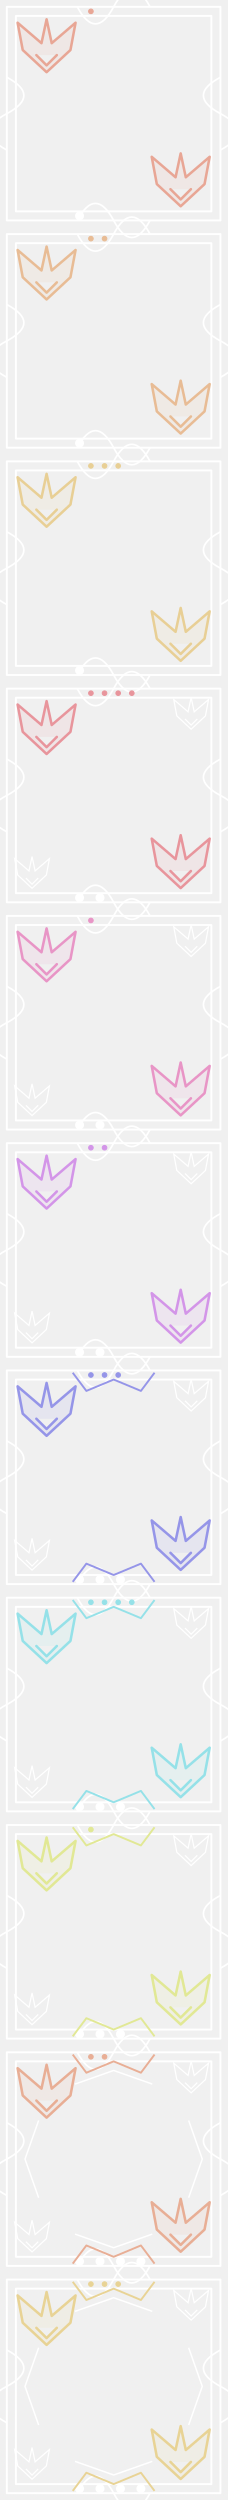
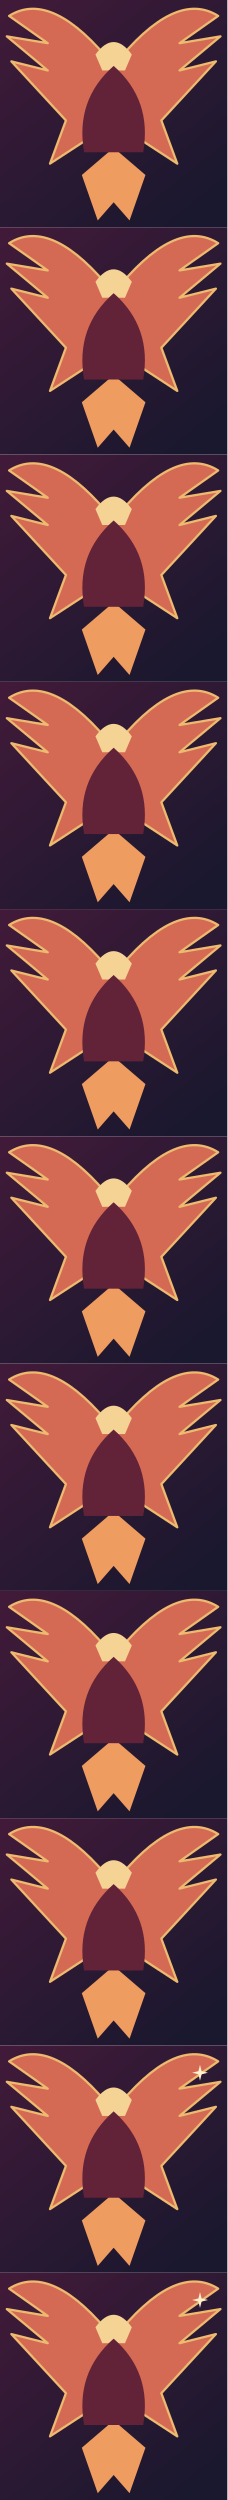
<svg xmlns="http://www.w3.org/2000/svg" viewBox="0 0 100 1100">
-   <g fill="none" stroke="white" stroke-width=".85">
-     <g transform="translate(0 0)">
-       <path d="M3 3h94v94H3zM7 7h86v86H7z" fill="none" stroke="white" stroke-width="0.85" stroke-linejoin="round" />
-       <path d="M3 34q15 8 0 16t0 16M97 34q-15 8 0 16t0 16M34 3q8 15 16 0t16 0M34 97q8-15 16 0t16 0" fill="none" stroke="white" stroke-width="0.75" stroke-linejoin="round" />
-       <circle cx="35" cy="95" r="1.5" fill="white" stroke="white" stroke-width="1" />
-       <g transform="translate(7 7) scale(.75)">
-         <path d="M18 33 4 20 1 4l14 12L18 2l3 14L35 4l-3 16zM12 23l6 6 6-6" fill="#e8a695" fill-opacity=".12" stroke="#e8a695" stroke-width="1.5" stroke-linecap="round" stroke-linejoin="round" />
-       </g>
-       <g transform="translate(66 66) scale(.75)">
-         <path d="M18 33 4 20 1 4l14 12L18 2l3 14L35 4l-3 16zM12 23l6 6 6-6" fill="#e8a695" fill-opacity=".12" stroke="#e8a695" stroke-width="1.5" stroke-linecap="round" stroke-linejoin="round" />
-       </g>
-       <circle cx="40" cy="5" r="1" fill="#e8a695" stroke="#e8a695" stroke-width="0.5" />
-     </g>
-     <g transform="translate(0 100)">
-       <path d="M3 3h94v94H3zM7 7h86v86H7z" fill="none" stroke="white" stroke-width="0.85" stroke-linejoin="round" />
-       <path d="M3 34q15 8 0 16t0 16M97 34q-15 8 0 16t0 16M34 3q8 15 16 0t16 0M34 97q8-15 16 0t16 0" fill="none" stroke="white" stroke-width="0.75" stroke-linejoin="round" />
-       <circle cx="35" cy="95" r="1.5" fill="white" stroke="white" stroke-width="1" />
-       <g transform="translate(7 7) scale(.75)">
-         <path d="M18 33 4 20 1 4l14 12L18 2l3 14L35 4l-3 16zM12 23l6 6 6-6" fill="#e8bc95" fill-opacity=".12" stroke="#e8bc95" stroke-width="1.5" stroke-linecap="round" stroke-linejoin="round" />
-       </g>
-       <g transform="translate(66 66) scale(.75)">
-         <path d="M18 33 4 20 1 4l14 12L18 2l3 14L35 4l-3 16zM12 23l6 6 6-6" fill="#e8bc95" fill-opacity=".12" stroke="#e8bc95" stroke-width="1.5" stroke-linecap="round" stroke-linejoin="round" />
-       </g>
-       <circle cx="40" cy="5" r="1" fill="#e8bc95" stroke="#e8bc95" stroke-width="0.5" />
-       <circle cx="46" cy="5" r="1" fill="#e8bc95" stroke="#e8bc95" stroke-width="0.5" />
-     </g>
-     <g transform="translate(0 200)">
-       <path d="M3 3h94v94H3zM7 7h86v86H7z" fill="none" stroke="white" stroke-width="0.85" stroke-linejoin="round" />
-       <path d="M3 34q15 8 0 16t0 16M97 34q-15 8 0 16t0 16M34 3q8 15 16 0t16 0M34 97q8-15 16 0t16 0" fill="none" stroke="white" stroke-width="0.75" stroke-linejoin="round" />
-       <circle cx="35" cy="95" r="1.5" fill="white" stroke="white" stroke-width="1" />
-       <g transform="translate(7 7) scale(.75)">
-         <path d="M18 33 4 20 1 4l14 12L18 2l3 14L35 4l-3 16zM12 23l6 6 6-6" fill="#e8cf95" fill-opacity=".12" stroke="#e8cf95" stroke-width="1.5" stroke-linecap="round" stroke-linejoin="round" />
-       </g>
-       <g transform="translate(66 66) scale(.75)">
-         <path d="M18 33 4 20 1 4l14 12L18 2l3 14L35 4l-3 16zM12 23l6 6 6-6" fill="#e8cf95" fill-opacity=".12" stroke="#e8cf95" stroke-width="1.5" stroke-linecap="round" stroke-linejoin="round" />
-       </g>
-       <circle cx="40" cy="5" r="1" fill="#e8cf95" stroke="#e8cf95" stroke-width="0.5" />
-       <circle cx="46" cy="5" r="1" fill="#e8cf95" stroke="#e8cf95" stroke-width="0.5" />
-       <circle cx="52" cy="5" r="1" fill="#e8cf95" stroke="#e8cf95" stroke-width="0.5" />
-     </g>
-     <g transform="translate(0 300)">
-       <path d="M3 3h94v94H3zM7 7h86v86H7z" fill="none" stroke="white" stroke-width="0.85" stroke-linejoin="round" />
-       <path d="M3 34q15 8 0 16t0 16M97 34q-15 8 0 16t0 16M34 3q8 15 16 0t16 0M34 97q8-15 16 0t16 0" fill="none" stroke="white" stroke-width="0.75" stroke-linejoin="round" />
-       <circle cx="35" cy="95" r="1.5" fill="white" stroke="white" stroke-width="1" />
-       <circle cx="44" cy="95" r="1.5" fill="white" stroke="white" stroke-width="1" />
-       <g transform="translate(7 7) scale(.75)">
-         <path d="M18 33 4 20 1 4l14 12L18 2l3 14L35 4l-3 16zM12 23l6 6 6-6" fill="#e8959c" fill-opacity=".12" stroke="#e8959c" stroke-width="1.5" stroke-linecap="round" stroke-linejoin="round" />
-       </g>
-       <g transform="translate(66 66) scale(.75)">
-         <path d="M18 33 4 20 1 4l14 12L18 2l3 14L35 4l-3 16zM12 23l6 6 6-6" fill="#e8959c" fill-opacity=".12" stroke="#e8959c" stroke-width="1.5" stroke-linecap="round" stroke-linejoin="round" />
-       </g>
-       <g transform="translate(76 6) scale(.45)">
-         <path d="M18 33 4 20 1 4l14 12L18 2l3 14L35 4l-3 16zM12 23l6 6 6-6" fill="none" stroke="white" stroke-width="1.2" />
-       </g>
-       <g transform="translate(6 76) scale(.45)">
-         <path d="M18 33 4 20 1 4l14 12L18 2l3 14L35 4l-3 16zM12 23l6 6 6-6" fill="none" stroke="white" stroke-width="1.2" />
-       </g>
-       <circle cx="40" cy="5" r="1" fill="#e8959c" stroke="#e8959c" stroke-width="0.5" />
-       <circle cx="46" cy="5" r="1" fill="#e8959c" stroke="#e8959c" stroke-width="0.5" />
-       <circle cx="52" cy="5" r="1" fill="#e8959c" stroke="#e8959c" stroke-width="0.5" />
-       <circle cx="58" cy="5" r="1" fill="#e8959c" stroke="#e8959c" stroke-width="0.5" />
-     </g>
-     <g transform="translate(0 400)">
-       <path d="M3 3h94v94H3zM7 7h86v86H7z" fill="none" stroke="white" stroke-width="0.85" stroke-linejoin="round" />
-       <path d="M3 34q15 8 0 16t0 16M97 34q-15 8 0 16t0 16M34 3q8 15 16 0t16 0M34 97q8-15 16 0t16 0" fill="none" stroke="white" stroke-width="0.75" stroke-linejoin="round" />
-       <circle cx="35" cy="95" r="1.5" fill="white" stroke="white" stroke-width="1" />
-       <circle cx="44" cy="95" r="1.5" fill="white" stroke="white" stroke-width="1" />
-       <g transform="translate(7 7) scale(.75)">
-         <path d="M18 33 4 20 1 4l14 12L18 2l3 14L35 4l-3 16zM12 23l6 6 6-6" fill="#e895c6" fill-opacity=".12" stroke="#e895c6" stroke-width="1.5" stroke-linecap="round" stroke-linejoin="round" />
-       </g>
-       <g transform="translate(66 66) scale(.75)">
-         <path d="M18 33 4 20 1 4l14 12L18 2l3 14L35 4l-3 16zM12 23l6 6 6-6" fill="#e895c6" fill-opacity=".12" stroke="#e895c6" stroke-width="1.5" stroke-linecap="round" stroke-linejoin="round" />
-       </g>
-       <g transform="translate(76 6) scale(.45)">
-         <path d="M18 33 4 20 1 4l14 12L18 2l3 14L35 4l-3 16zM12 23l6 6 6-6" fill="none" stroke="white" stroke-width="1.2" />
-       </g>
-       <g transform="translate(6 76) scale(.45)">
-         <path d="M18 33 4 20 1 4l14 12L18 2l3 14L35 4l-3 16zM12 23l6 6 6-6" fill="none" stroke="white" stroke-width="1.2" />
-       </g>
-       <circle cx="40" cy="5" r="1" fill="#e895c6" stroke="#e895c6" stroke-width="0.5" />
-     </g>
-     <g transform="translate(0 500)">
-       <path d="M3 3h94v94H3zM7 7h86v86H7z" fill="none" stroke="white" stroke-width="0.85" stroke-linejoin="round" />
-       <path d="M3 34q15 8 0 16t0 16M97 34q-15 8 0 16t0 16M34 3q8 15 16 0t16 0M34 97q8-15 16 0t16 0" fill="none" stroke="white" stroke-width="0.75" stroke-linejoin="round" />
-       <circle cx="35" cy="95" r="1.5" fill="white" stroke="white" stroke-width="1" />
-       <circle cx="44" cy="95" r="1.5" fill="white" stroke="white" stroke-width="1" />
-       <g transform="translate(7 7) scale(.75)">
-         <path d="M18 33 4 20 1 4l14 12L18 2l3 14L35 4l-3 16zM12 23l6 6 6-6" fill="#d395e8" fill-opacity=".12" stroke="#d395e8" stroke-width="1.5" stroke-linecap="round" stroke-linejoin="round" />
-       </g>
-       <g transform="translate(66 66) scale(.75)">
-         <path d="M18 33 4 20 1 4l14 12L18 2l3 14L35 4l-3 16zM12 23l6 6 6-6" fill="#d395e8" fill-opacity=".12" stroke="#d395e8" stroke-width="1.5" stroke-linecap="round" stroke-linejoin="round" />
-       </g>
-       <g transform="translate(76 6) scale(.45)">
-         <path d="M18 33 4 20 1 4l14 12L18 2l3 14L35 4l-3 16zM12 23l6 6 6-6" fill="none" stroke="white" stroke-width="1.2" />
-       </g>
-       <g transform="translate(6 76) scale(.45)">
-         <path d="M18 33 4 20 1 4l14 12L18 2l3 14L35 4l-3 16zM12 23l6 6 6-6" fill="none" stroke="white" stroke-width="1.2" />
-       </g>
-       <circle cx="40" cy="5" r="1" fill="#d395e8" stroke="#d395e8" stroke-width="0.5" />
-       <circle cx="46" cy="5" r="1" fill="#d395e8" stroke="#d395e8" stroke-width="0.5" />
-     </g>
-     <g transform="translate(0 600)">
-       <path d="M3 3h94v94H3zM7 7h86v86H7z" fill="none" stroke="white" stroke-width="0.85" stroke-linejoin="round" />
-       <path d="M3 34q15 8 0 16t0 16M97 34q-15 8 0 16t0 16M34 3q8 15 16 0t16 0M34 97q8-15 16 0t16 0" fill="none" stroke="white" stroke-width="0.75" stroke-linejoin="round" />
-       <circle cx="35" cy="95" r="1.5" fill="white" stroke="white" stroke-width="1" />
-       <circle cx="44" cy="95" r="1.5" fill="white" stroke="white" stroke-width="1" />
-       <circle cx="53" cy="95" r="1.5" fill="white" stroke="white" stroke-width="1" />
-       <g transform="translate(7 7) scale(.75)">
-         <path d="M18 33 4 20 1 4l14 12L18 2l3 14L35 4l-3 16zM12 23l6 6 6-6" fill="#9595e8" fill-opacity=".12" stroke="#9595e8" stroke-width="1.5" stroke-linecap="round" stroke-linejoin="round" />
-       </g>
-       <g transform="translate(66 66) scale(.75)">
-         <path d="M18 33 4 20 1 4l14 12L18 2l3 14L35 4l-3 16zM12 23l6 6 6-6" fill="#9595e8" fill-opacity=".12" stroke="#9595e8" stroke-width="1.5" stroke-linecap="round" stroke-linejoin="round" />
-       </g>
-       <g transform="translate(76 6) scale(.45)">
-         <path d="M18 33 4 20 1 4l14 12L18 2l3 14L35 4l-3 16zM12 23l6 6 6-6" fill="none" stroke="white" stroke-width="1.2" />
-       </g>
-       <g transform="translate(6 76) scale(.45)">
-         <path d="M18 33 4 20 1 4l14 12L18 2l3 14L35 4l-3 16zM12 23l6 6 6-6" fill="none" stroke="white" stroke-width="1.2" />
-       </g>
-       <path d="M32 4l6 8 12-5 12 5 6-8M32 96l6-8 12 5 12-5 6 8" fill="none" stroke="#9595e8" stroke-width="0.85" stroke-linejoin="round" />
-       <circle cx="40" cy="5" r="1" fill="#9595e8" stroke="#9595e8" stroke-width="0.5" />
-       <circle cx="46" cy="5" r="1" fill="#9595e8" stroke="#9595e8" stroke-width="0.5" />
-       <circle cx="52" cy="5" r="1" fill="#9595e8" stroke="#9595e8" stroke-width="0.5" />
-     </g>
-     <g transform="translate(0 700)">
-       <path d="M3 3h94v94H3zM7 7h86v86H7z" fill="none" stroke="white" stroke-width="0.85" stroke-linejoin="round" />
-       <path d="M3 34q15 8 0 16t0 16M97 34q-15 8 0 16t0 16M34 3q8 15 16 0t16 0M34 97q8-15 16 0t16 0" fill="none" stroke="white" stroke-width="0.75" stroke-linejoin="round" />
-       <circle cx="35" cy="95" r="1.5" fill="white" stroke="white" stroke-width="1" />
-       <circle cx="44" cy="95" r="1.5" fill="white" stroke="white" stroke-width="1" />
-       <circle cx="53" cy="95" r="1.5" fill="white" stroke="white" stroke-width="1" />
-       <g transform="translate(7 7) scale(.75)">
-         <path d="M18 33 4 20 1 4l14 12L18 2l3 14L35 4l-3 16zM12 23l6 6 6-6" fill="#95e1e8" fill-opacity=".12" stroke="#95e1e8" stroke-width="1.5" stroke-linecap="round" stroke-linejoin="round" />
-       </g>
-       <g transform="translate(66 66) scale(.75)">
-         <path d="M18 33 4 20 1 4l14 12L18 2l3 14L35 4l-3 16zM12 23l6 6 6-6" fill="#95e1e8" fill-opacity=".12" stroke="#95e1e8" stroke-width="1.5" stroke-linecap="round" stroke-linejoin="round" />
-       </g>
-       <g transform="translate(76 6) scale(.45)">
-         <path d="M18 33 4 20 1 4l14 12L18 2l3 14L35 4l-3 16zM12 23l6 6 6-6" fill="none" stroke="white" stroke-width="1.2" />
-       </g>
-       <g transform="translate(6 76) scale(.45)">
-         <path d="M18 33 4 20 1 4l14 12L18 2l3 14L35 4l-3 16zM12 23l6 6 6-6" fill="none" stroke="white" stroke-width="1.2" />
-       </g>
-       <path d="M32 4l6 8 12-5 12 5 6-8M32 96l6-8 12 5 12-5 6 8" fill="none" stroke="#95e1e8" stroke-width="0.85" stroke-linejoin="round" />
-       <circle cx="40" cy="5" r="1" fill="#95e1e8" stroke="#95e1e8" stroke-width="0.5" />
-       <circle cx="46" cy="5" r="1" fill="#95e1e8" stroke="#95e1e8" stroke-width="0.5" />
-       <circle cx="52" cy="5" r="1" fill="#95e1e8" stroke="#95e1e8" stroke-width="0.5" />
-       <circle cx="58" cy="5" r="1" fill="#95e1e8" stroke="#95e1e8" stroke-width="0.5" />
-     </g>
-     <g transform="translate(0 800)">
-       <path d="M3 3h94v94H3zM7 7h86v86H7z" fill="none" stroke="white" stroke-width="0.85" stroke-linejoin="round" />
-       <path d="M3 34q15 8 0 16t0 16M97 34q-15 8 0 16t0 16M34 3q8 15 16 0t16 0M34 97q8-15 16 0t16 0" fill="none" stroke="white" stroke-width="0.75" stroke-linejoin="round" />
-       <circle cx="35" cy="95" r="1.5" fill="white" stroke="white" stroke-width="1" />
-       <circle cx="44" cy="95" r="1.5" fill="white" stroke="white" stroke-width="1" />
-       <circle cx="53" cy="95" r="1.5" fill="white" stroke="white" stroke-width="1" />
-       <g transform="translate(7 7) scale(.75)">
-         <path d="M18 33 4 20 1 4l14 12L18 2l3 14L35 4l-3 16zM12 23l6 6 6-6" fill="#e1e895" fill-opacity=".12" stroke="#e1e895" stroke-width="1.5" stroke-linecap="round" stroke-linejoin="round" />
-       </g>
-       <g transform="translate(66 66) scale(.75)">
-         <path d="M18 33 4 20 1 4l14 12L18 2l3 14L35 4l-3 16zM12 23l6 6 6-6" fill="#e1e895" fill-opacity=".12" stroke="#e1e895" stroke-width="1.5" stroke-linecap="round" stroke-linejoin="round" />
-       </g>
-       <g transform="translate(76 6) scale(.45)">
-         <path d="M18 33 4 20 1 4l14 12L18 2l3 14L35 4l-3 16zM12 23l6 6 6-6" fill="none" stroke="white" stroke-width="1.2" />
-       </g>
-       <g transform="translate(6 76) scale(.45)">
-         <path d="M18 33 4 20 1 4l14 12L18 2l3 14L35 4l-3 16zM12 23l6 6 6-6" fill="none" stroke="white" stroke-width="1.2" />
-       </g>
-       <path d="M32 4l6 8 12-5 12 5 6-8M32 96l6-8 12 5 12-5 6 8" fill="none" stroke="#e1e895" stroke-width="0.85" stroke-linejoin="round" />
-       <circle cx="40" cy="5" r="1" fill="#e1e895" stroke="#e1e895" stroke-width="0.5" />
-     </g>
-     <g transform="translate(0 900)">
-       <path d="M3 3h94v94H3zM7 7h86v86H7z" fill="none" stroke="white" stroke-width="0.85" stroke-linejoin="round" />
-       <path d="M3 34q15 8 0 16t0 16M97 34q-15 8 0 16t0 16M34 3q8 15 16 0t16 0M34 97q8-15 16 0t16 0" fill="none" stroke="white" stroke-width="0.75" stroke-linejoin="round" />
-       <circle cx="35" cy="95" r="1.5" fill="white" stroke="white" stroke-width="1" />
-       <circle cx="44" cy="95" r="1.5" fill="white" stroke="white" stroke-width="1" />
-       <circle cx="53" cy="95" r="1.5" fill="white" stroke="white" stroke-width="1" />
-       <circle cx="62" cy="95" r="1.5" fill="white" stroke="white" stroke-width="1" />
-       <g transform="translate(7 7) scale(.75)">
-         <path d="M18 33 4 20 1 4l14 12L18 2l3 14L35 4l-3 16zM12 23l6 6 6-6" fill="#e8ae95" fill-opacity=".12" stroke="#e8ae95" stroke-width="1.5" stroke-linecap="round" stroke-linejoin="round" />
-       </g>
-       <g transform="translate(66 66) scale(.75)">
-         <path d="M18 33 4 20 1 4l14 12L18 2l3 14L35 4l-3 16zM12 23l6 6 6-6" fill="#e8ae95" fill-opacity=".12" stroke="#e8ae95" stroke-width="1.5" stroke-linecap="round" stroke-linejoin="round" />
-       </g>
-       <g transform="translate(76 6) scale(.45)">
-         <path d="M18 33 4 20 1 4l14 12L18 2l3 14L35 4l-3 16zM12 23l6 6 6-6" fill="none" stroke="white" stroke-width="1.2" />
-       </g>
-       <g transform="translate(6 76) scale(.45)">
-         <path d="M18 33 4 20 1 4l14 12L18 2l3 14L35 4l-3 16zM12 23l6 6 6-6" fill="none" stroke="white" stroke-width="1.2" />
-       </g>
-       <path d="M32 4l6 8 12-5 12 5 6-8M32 96l6-8 12 5 12-5 6 8" fill="none" stroke="#e8ae95" stroke-width="0.85" stroke-linejoin="round" />
-       <path d="M33 17 50 11l17 6M33 83l17 6 17-6M17 33l-6 17 6 17M83 33l6 17-6 17" fill="none" stroke="white" stroke-width="0.65" stroke-linejoin="round" />
-       <circle cx="40" cy="5" r="1" fill="#e8ae95" stroke="#e8ae95" stroke-width="0.5" />
-       <circle cx="46" cy="5" r="1" fill="#e8ae95" stroke="#e8ae95" stroke-width="0.5" />
-     </g>
-     <g transform="translate(0 1000)">
-       <path d="M3 3h94v94H3zM7 7h86v86H7z" fill="none" stroke="white" stroke-width="0.85" stroke-linejoin="round" />
-       <path d="M3 34q15 8 0 16t0 16M97 34q-15 8 0 16t0 16M34 3q8 15 16 0t16 0M34 97q8-15 16 0t16 0" fill="none" stroke="white" stroke-width="0.75" stroke-linejoin="round" />
-       <circle cx="35" cy="95" r="1.5" fill="white" stroke="white" stroke-width="1" />
-       <circle cx="44" cy="95" r="1.5" fill="white" stroke="white" stroke-width="1" />
-       <circle cx="53" cy="95" r="1.5" fill="white" stroke="white" stroke-width="1" />
-       <circle cx="62" cy="95" r="1.5" fill="white" stroke="white" stroke-width="1" />
-       <g transform="translate(7 7) scale(.75)">
-         <path d="M18 33 4 20 1 4l14 12L18 2l3 14L35 4l-3 16zM12 23l6 6 6-6" fill="#e8d395" fill-opacity=".12" stroke="#e8d395" stroke-width="1.5" stroke-linecap="round" stroke-linejoin="round" />
-       </g>
-       <g transform="translate(66 66) scale(.75)">
-         <path d="M18 33 4 20 1 4l14 12L18 2l3 14L35 4l-3 16zM12 23l6 6 6-6" fill="#e8d395" fill-opacity=".12" stroke="#e8d395" stroke-width="1.5" stroke-linecap="round" stroke-linejoin="round" />
-       </g>
-       <g transform="translate(76 6) scale(.45)">
-         <path d="M18 33 4 20 1 4l14 12L18 2l3 14L35 4l-3 16zM12 23l6 6 6-6" fill="none" stroke="white" stroke-width="1.2" />
-       </g>
-       <g transform="translate(6 76) scale(.45)">
-         <path d="M18 33 4 20 1 4l14 12L18 2l3 14L35 4l-3 16zM12 23l6 6 6-6" fill="none" stroke="white" stroke-width="1.2" />
-       </g>
-       <path d="M32 4l6 8 12-5 12 5 6-8M32 96l6-8 12 5 12-5 6 8" fill="none" stroke="#e8d395" stroke-width="0.85" stroke-linejoin="round" />
-       <path d="M33 17 50 11l17 6M33 83l17 6 17-6M17 33l-6 17 6 17M83 33l6 17-6 17" fill="none" stroke="white" stroke-width="0.65" stroke-linejoin="round" />
-       <circle cx="40" cy="5" r="1" fill="#e8d395" stroke="#e8d395" stroke-width="0.5" />
-       <circle cx="46" cy="5" r="1" fill="#e8d395" stroke="#e8d395" stroke-width="0.5" />
-       <circle cx="52" cy="5" r="1" fill="#e8d395" stroke="#e8d395" stroke-width="0.5" />
-     </g>
+   <defs>
+     <linearGradient id="b0" x2=".8" y2="1">
+       <stop stop-color="#421a39" />
+       <stop offset="1" stop-color="#19182e" />
+     </linearGradient>
+     <linearGradient id="b1" x2=".8" y2="1">
+       <stop stop-color="#421a39" />
+       <stop offset="1" stop-color="#19182e" />
+     </linearGradient>
+     <linearGradient id="b2" x2=".8" y2="1">
+       <stop stop-color="#421a39" />
+       <stop offset="1" stop-color="#19182e" />
+     </linearGradient>
+     <linearGradient id="b3" x2=".8" y2="1">
+       <stop stop-color="#421a39" />
+       <stop offset="1" stop-color="#19182e" />
+     </linearGradient>
+     <linearGradient id="b4" x2=".8" y2="1">
+       <stop stop-color="#421a39" />
+       <stop offset="1" stop-color="#19182e" />
+     </linearGradient>
+     <linearGradient id="b5" x2=".8" y2="1">
+       <stop stop-color="#421a39" />
+       <stop offset="1" stop-color="#19182e" />
+     </linearGradient>
+     <linearGradient id="b6" x2=".8" y2="1">
+       <stop stop-color="#421a39" />
+       <stop offset="1" stop-color="#19182e" />
+     </linearGradient>
+     <linearGradient id="b7" x2=".8" y2="1">
+       <stop stop-color="#421a39" />
+       <stop offset="1" stop-color="#19182e" />
+     </linearGradient>
+     <linearGradient id="b8" x2=".8" y2="1">
+       <stop stop-color="#421a39" />
+       <stop offset="1" stop-color="#19182e" />
+     </linearGradient>
+     <linearGradient id="b9" x2=".8" y2="1">
+       <stop stop-color="#421a39" />
+       <stop offset="1" stop-color="#19182e" />
+     </linearGradient>
+     <linearGradient id="b10" x2=".8" y2="1">
+       <stop stop-color="#421a39" />
+       <stop offset="1" stop-color="#19182e" />
+     </linearGradient>
+   </defs>
+   <g transform="translate(0 0)">
+     <rect x="0" y="0" width="100" height="100" rx="0" fill="url(#b0)" stroke="none" stroke-width="1" />
+     <path d="M50 29Q23-5 4 7l17 12L3 16l18 15-16-4 24 26-7 19 23-15h10l23 15-7-19 24-26-16 4 18-15-18 3L96 7Q77-5 50 29" fill="#d46a54" stroke="#edba70" stroke-width="1" stroke-linejoin="round" stroke-linecap="round" opacity="1" />
+     <path d="M42 24q8-11 16 0l-3 7H45z" fill="#f5d395" stroke="none" stroke-width="1" stroke-linejoin="round" stroke-linecap="round" opacity="1" />
+     <path d="M36 77 50 65l14 12-7 20-7-8-7 8z" fill="#ef9c60" stroke="none" stroke-width="1" stroke-linejoin="round" stroke-linecap="round" opacity="1" />
+     <path d="M50 29q-17 15-13 38h26q4-23-13-38" fill="#622338" stroke="none" stroke-width="1" stroke-linejoin="round" stroke-linecap="round" opacity="1" />
+   </g>
+   <g transform="translate(0 100)">
+     <rect x="0" y="0" width="100" height="100" rx="0" fill="url(#b1)" stroke="none" stroke-width="1" />
+     <path d="M50 29Q23-5 4 7l17 12L3 16l18 15-16-4 24 26-7 19 23-15h10l23 15-7-19 24-26-16 4 18-15-18 3L96 7Q77-5 50 29" fill="#d46a54" stroke="#edba70" stroke-width="1" stroke-linejoin="round" stroke-linecap="round" opacity="1" />
+     <path d="M42 24q8-11 16 0l-3 7H45z" fill="#f5d395" stroke="none" stroke-width="1" stroke-linejoin="round" stroke-linecap="round" opacity="1" />
+     <path d="M36 77 50 65l14 12-7 20-7-8-7 8z" fill="#ef9c60" stroke="none" stroke-width="1" stroke-linejoin="round" stroke-linecap="round" opacity="1" />
+     <path d="M50 29q-17 15-13 38h26q4-23-13-38" fill="#622338" stroke="none" stroke-width="1" stroke-linejoin="round" stroke-linecap="round" opacity="1" />
+   </g>
+   <g transform="translate(0 200)">
+     <rect x="0" y="0" width="100" height="100" rx="0" fill="url(#b2)" stroke="none" stroke-width="1" />
+     <path d="M50 29Q23-5 4 7l17 12L3 16l18 15-16-4 24 26-7 19 23-15h10l23 15-7-19 24-26-16 4 18-15-18 3L96 7Q77-5 50 29" fill="#d46a54" stroke="#edba70" stroke-width="1" stroke-linejoin="round" stroke-linecap="round" opacity="1" />
+     <path d="M42 24q8-11 16 0l-3 7H45z" fill="#f5d395" stroke="none" stroke-width="1" stroke-linejoin="round" stroke-linecap="round" opacity="1" />
+     <path d="M36 77 50 65l14 12-7 20-7-8-7 8z" fill="#ef9c60" stroke="none" stroke-width="1" stroke-linejoin="round" stroke-linecap="round" opacity="1" />
+     <path d="M50 29q-17 15-13 38h26q4-23-13-38" fill="#622338" stroke="none" stroke-width="1" stroke-linejoin="round" stroke-linecap="round" opacity="1" />
+   </g>
+   <g transform="translate(0 300)">
+     <rect x="0" y="0" width="100" height="100" rx="0" fill="url(#b3)" stroke="none" stroke-width="1" />
+     <path d="M50 29Q23-5 4 7l17 12L3 16l18 15-16-4 24 26-7 19 23-15h10l23 15-7-19 24-26-16 4 18-15-18 3L96 7Q77-5 50 29" fill="#d46a54" stroke="#edba70" stroke-width="1" stroke-linejoin="round" stroke-linecap="round" opacity="1" />
+     <path d="M42 24q8-11 16 0l-3 7H45z" fill="#f5d395" stroke="none" stroke-width="1" stroke-linejoin="round" stroke-linecap="round" opacity="1" />
+     <path d="M36 77 50 65l14 12-7 20-7-8-7 8z" fill="#ef9c60" stroke="none" stroke-width="1" stroke-linejoin="round" stroke-linecap="round" opacity="1" />
+     <path d="M50 29q-17 15-13 38h26q4-23-13-38" fill="#622338" stroke="none" stroke-width="1" stroke-linejoin="round" stroke-linecap="round" opacity="1" />
+   </g>
+   <g transform="translate(0 400)">
+     <rect x="0" y="0" width="100" height="100" rx="0" fill="url(#b4)" stroke="none" stroke-width="1" />
+     <path d="M50 29Q23-5 4 7l17 12L3 16l18 15-16-4 24 26-7 19 23-15h10l23 15-7-19 24-26-16 4 18-15-18 3L96 7Q77-5 50 29" fill="#d46a54" stroke="#edba70" stroke-width="1" stroke-linejoin="round" stroke-linecap="round" opacity="1" />
+     <path d="M42 24q8-11 16 0l-3 7H45z" fill="#f5d395" stroke="none" stroke-width="1" stroke-linejoin="round" stroke-linecap="round" opacity="1" />
+     <path d="M36 77 50 65l14 12-7 20-7-8-7 8z" fill="#ef9c60" stroke="none" stroke-width="1" stroke-linejoin="round" stroke-linecap="round" opacity="1" />
+     <path d="M50 29q-17 15-13 38h26q4-23-13-38" fill="#622338" stroke="none" stroke-width="1" stroke-linejoin="round" stroke-linecap="round" opacity="1" />
+   </g>
+   <g transform="translate(0 500)">
+     <rect x="0" y="0" width="100" height="100" rx="0" fill="url(#b5)" stroke="none" stroke-width="1" />
+     <path d="M50 29Q23-5 4 7l17 12L3 16l18 15-16-4 24 26-7 19 23-15h10l23 15-7-19 24-26-16 4 18-15-18 3L96 7Q77-5 50 29" fill="#d46a54" stroke="#edba70" stroke-width="1" stroke-linejoin="round" stroke-linecap="round" opacity="1" />
+     <path d="M42 24q8-11 16 0l-3 7H45z" fill="#f5d395" stroke="none" stroke-width="1" stroke-linejoin="round" stroke-linecap="round" opacity="1" />
+     <path d="M36 77 50 65l14 12-7 20-7-8-7 8z" fill="#ef9c60" stroke="none" stroke-width="1" stroke-linejoin="round" stroke-linecap="round" opacity="1" />
+     <path d="M50 29q-17 15-13 38h26q4-23-13-38" fill="#622338" stroke="none" stroke-width="1" stroke-linejoin="round" stroke-linecap="round" opacity="1" />
+   </g>
+   <g transform="translate(0 600)">
+     <rect x="0" y="0" width="100" height="100" rx="0" fill="url(#b6)" stroke="none" stroke-width="1" />
+     <path d="M50 29Q23-5 4 7l17 12L3 16l18 15-16-4 24 26-7 19 23-15h10l23 15-7-19 24-26-16 4 18-15-18 3L96 7Q77-5 50 29" fill="#d46a54" stroke="#edba70" stroke-width="1" stroke-linejoin="round" stroke-linecap="round" opacity="1" />
+     <path d="M42 24q8-11 16 0l-3 7H45z" fill="#f5d395" stroke="none" stroke-width="1" stroke-linejoin="round" stroke-linecap="round" opacity="1" />
+     <path d="M36 77 50 65l14 12-7 20-7-8-7 8z" fill="#ef9c60" stroke="none" stroke-width="1" stroke-linejoin="round" stroke-linecap="round" opacity="1" />
+     <path d="M50 29q-17 15-13 38h26q4-23-13-38" fill="#622338" stroke="none" stroke-width="1" stroke-linejoin="round" stroke-linecap="round" opacity="1" />
+   </g>
+   <g transform="translate(0 700)">
+     <rect x="0" y="0" width="100" height="100" rx="0" fill="url(#b7)" stroke="none" stroke-width="1" />
+     <path d="M50 29Q23-5 4 7l17 12L3 16l18 15-16-4 24 26-7 19 23-15h10l23 15-7-19 24-26-16 4 18-15-18 3L96 7Q77-5 50 29" fill="#d46a54" stroke="#edba70" stroke-width="1" stroke-linejoin="round" stroke-linecap="round" opacity="1" />
+     <path d="M42 24q8-11 16 0l-3 7H45z" fill="#f5d395" stroke="none" stroke-width="1" stroke-linejoin="round" stroke-linecap="round" opacity="1" />
+     <path d="M36 77 50 65l14 12-7 20-7-8-7 8z" fill="#ef9c60" stroke="none" stroke-width="1" stroke-linejoin="round" stroke-linecap="round" opacity="1" />
+     <path d="M50 29q-17 15-13 38h26q4-23-13-38" fill="#622338" stroke="none" stroke-width="1" stroke-linejoin="round" stroke-linecap="round" opacity="1" />
+   </g>
+   <g transform="translate(0 800)">
+     <rect x="0" y="0" width="100" height="100" rx="0" fill="url(#b8)" stroke="none" stroke-width="1" />
+     <path d="M50 29Q23-5 4 7l17 12L3 16l18 15-16-4 24 26-7 19 23-15h10l23 15-7-19 24-26-16 4 18-15-18 3L96 7Q77-5 50 29" fill="#d46a54" stroke="#edba70" stroke-width="1" stroke-linejoin="round" stroke-linecap="round" opacity="1" />
+     <path d="M42 24q8-11 16 0l-3 7H45z" fill="#f5d395" stroke="none" stroke-width="1" stroke-linejoin="round" stroke-linecap="round" opacity="1" />
+     <path d="M36 77 50 65l14 12-7 20-7-8-7 8z" fill="#ef9c60" stroke="none" stroke-width="1" stroke-linejoin="round" stroke-linecap="round" opacity="1" />
+     <path d="M50 29q-17 15-13 38h26q4-23-13-38" fill="#622338" stroke="none" stroke-width="1" stroke-linejoin="round" stroke-linecap="round" opacity="1" />
+   </g>
+   <g transform="translate(0 900)">
+     <rect x="0" y="0" width="100" height="100" rx="0" fill="url(#b9)" stroke="none" stroke-width="1" />
+     <path d="M50 29Q23-5 4 7l17 12L3 16l18 15-16-4 24 26-7 19 23-15h10l23 15-7-19 24-26-16 4 18-15-18 3L96 7Q77-5 50 29" fill="#d46a54" stroke="#edba70" stroke-width="1" stroke-linejoin="round" stroke-linecap="round" opacity="1" />
+     <path d="M42 24q8-11 16 0l-3 7H45z" fill="#f5d395" stroke="none" stroke-width="1" stroke-linejoin="round" stroke-linecap="round" opacity="1" />
+     <path d="M36 77 50 65l14 12-7 20-7-8-7 8z" fill="#ef9c60" stroke="none" stroke-width="1" stroke-linejoin="round" stroke-linecap="round" opacity="1" />
+     <path d="M50 29q-17 15-13 38h26q4-23-13-38" fill="#622338" stroke="none" stroke-width="1" stroke-linejoin="round" stroke-linecap="round" opacity="1" />
+     <polygon points="88.00,8.50 88.69,11.31 91.50,12.00 88.69,12.69 88.00,15.50 87.31,12.69 84.50,12.00 87.31,11.31" fill="#fff1ce" />
+   </g>
+   <g transform="translate(0 1000)">
+     <rect x="0" y="0" width="100" height="100" rx="0" fill="url(#b10)" stroke="none" stroke-width="1" />
+     <path d="M50 29Q23-5 4 7l17 12L3 16l18 15-16-4 24 26-7 19 23-15h10l23 15-7-19 24-26-16 4 18-15-18 3L96 7Q77-5 50 29" fill="#d46a54" stroke="#edba70" stroke-width="1" stroke-linejoin="round" stroke-linecap="round" opacity="1" />
+     <path d="M42 24q8-11 16 0l-3 7H45z" fill="#f5d395" stroke="none" stroke-width="1" stroke-linejoin="round" stroke-linecap="round" opacity="1" />
+     <path d="M36 77 50 65l14 12-7 20-7-8-7 8z" fill="#ef9c60" stroke="none" stroke-width="1" stroke-linejoin="round" stroke-linecap="round" opacity="1" />
+     <path d="M50 29q-17 15-13 38h26q4-23-13-38" fill="#622338" stroke="none" stroke-width="1" stroke-linejoin="round" stroke-linecap="round" opacity="1" />
+     <polygon points="88.00,8.50 88.69,11.31 91.50,12.00 88.69,12.69 88.00,15.50 87.31,12.69 84.50,12.00 87.31,11.31" fill="#fff1ce" />
  </g>
</svg>
